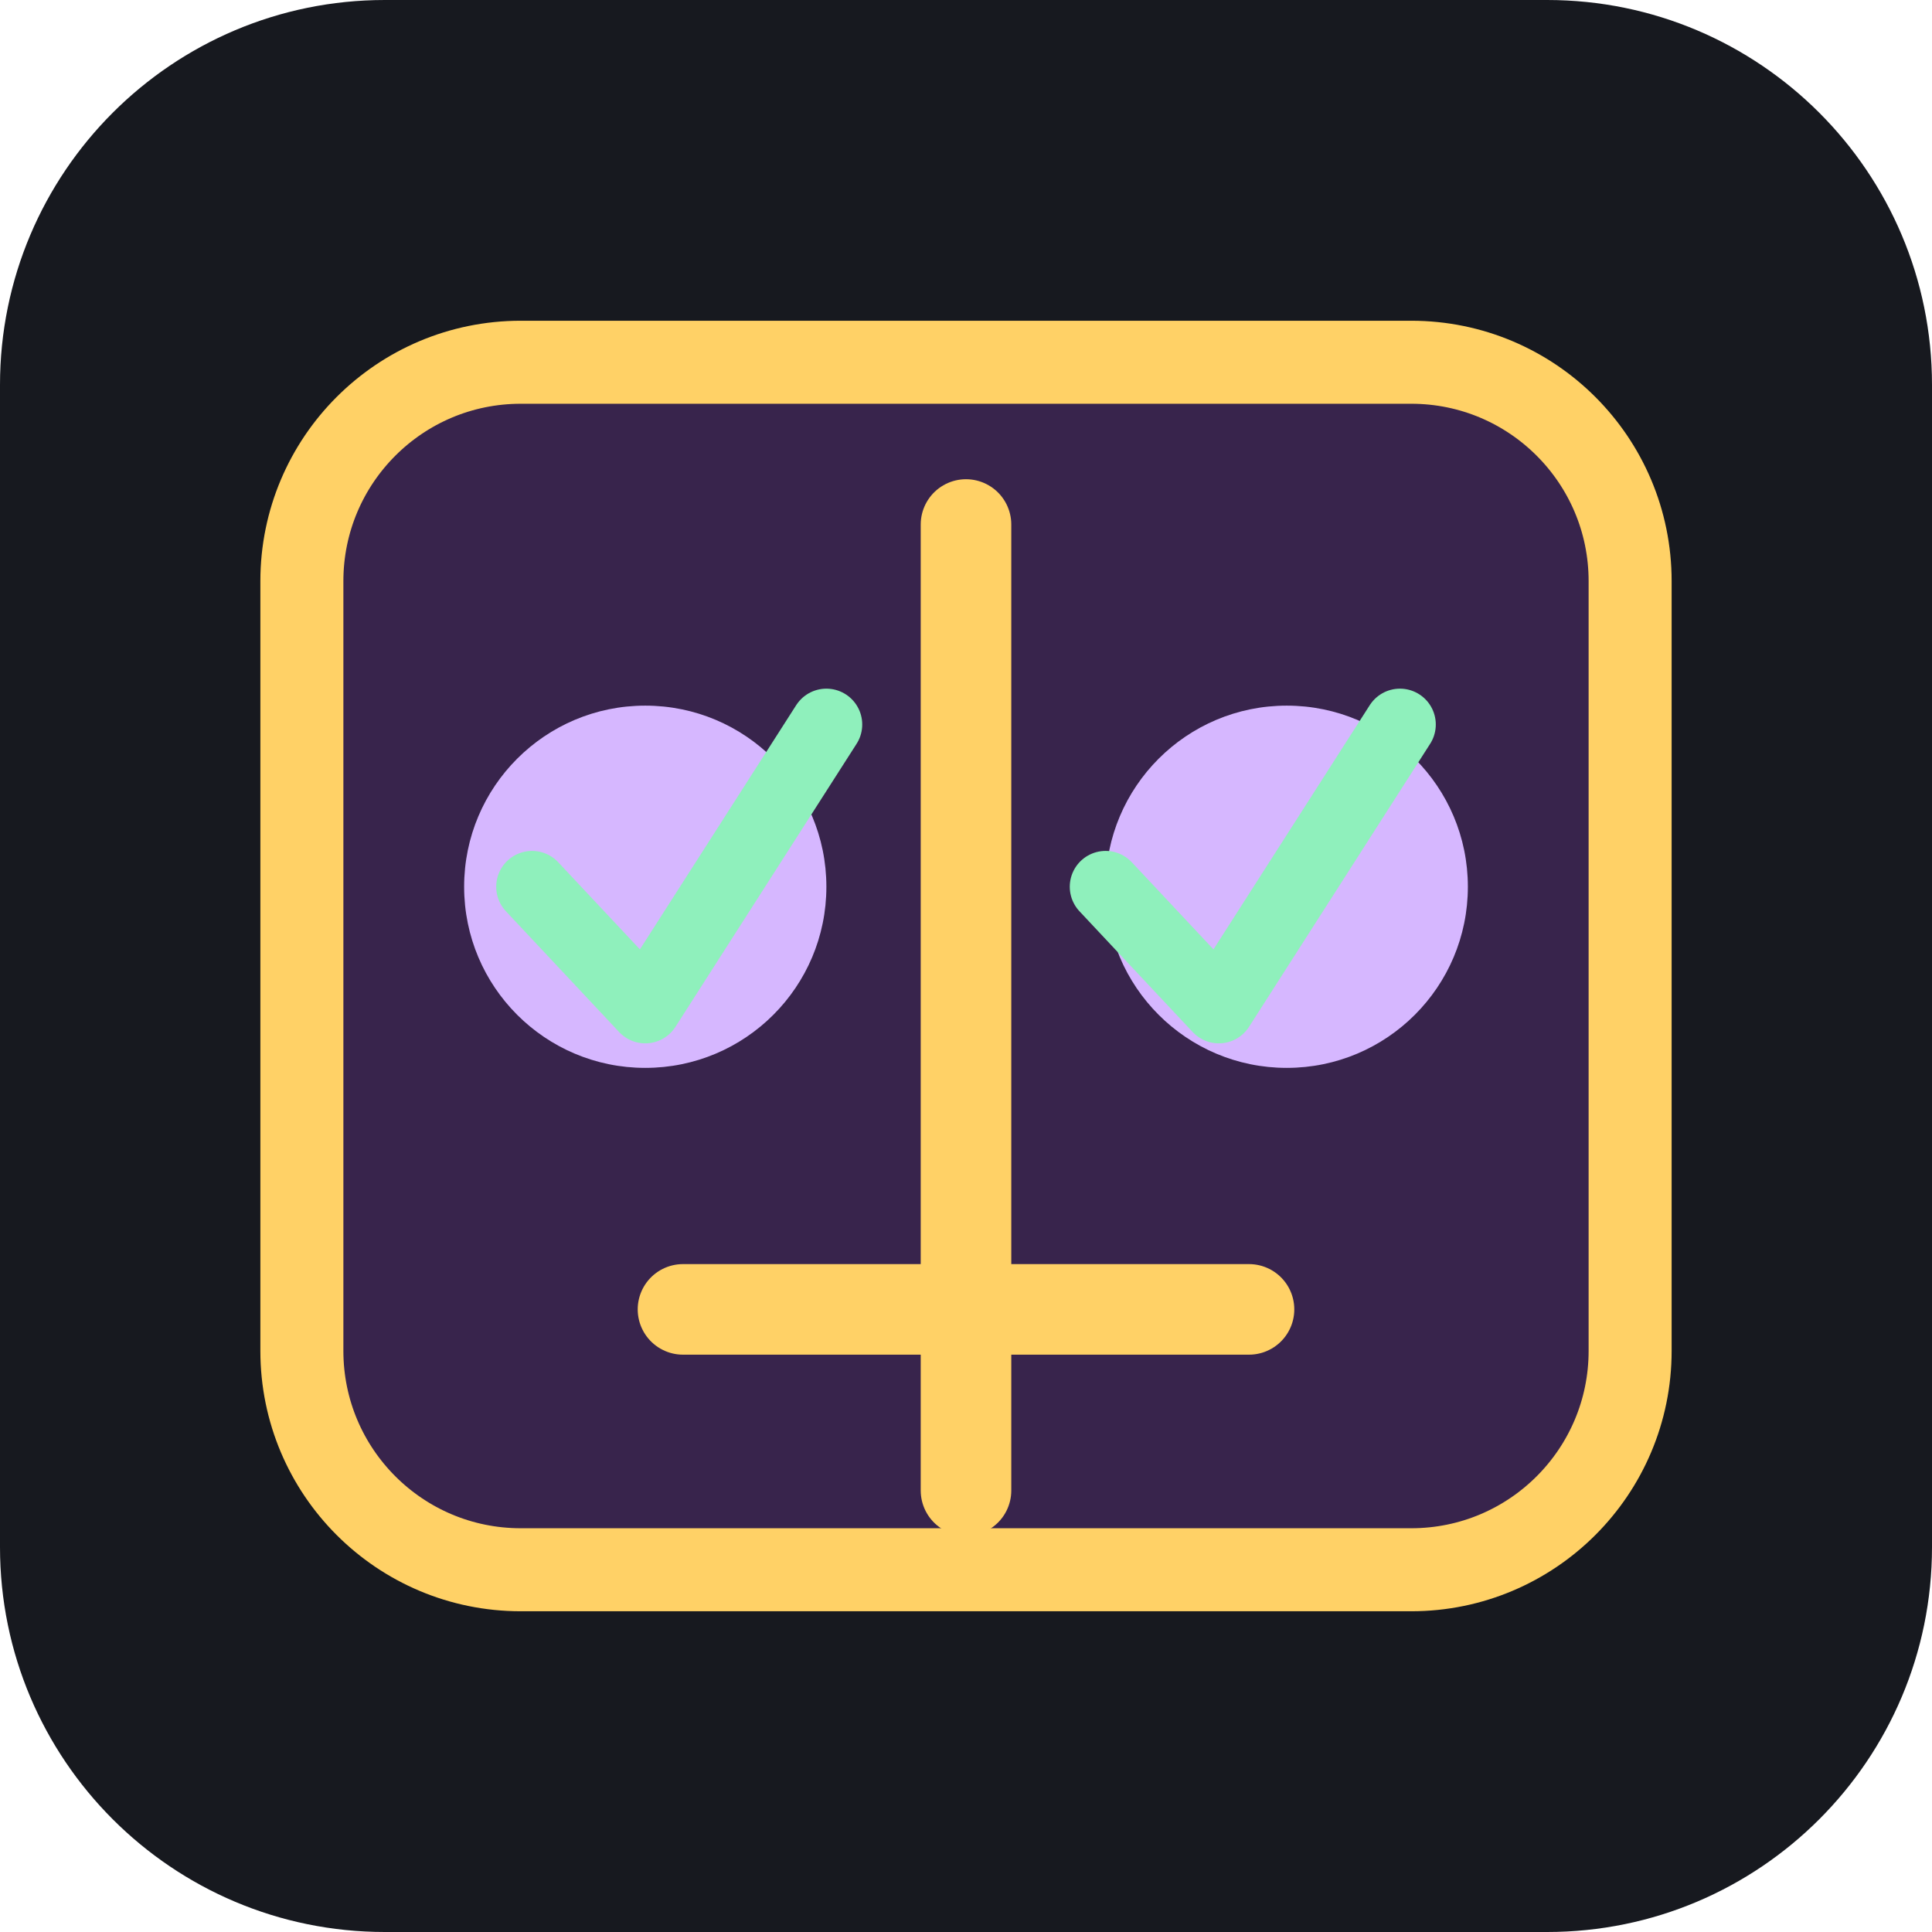
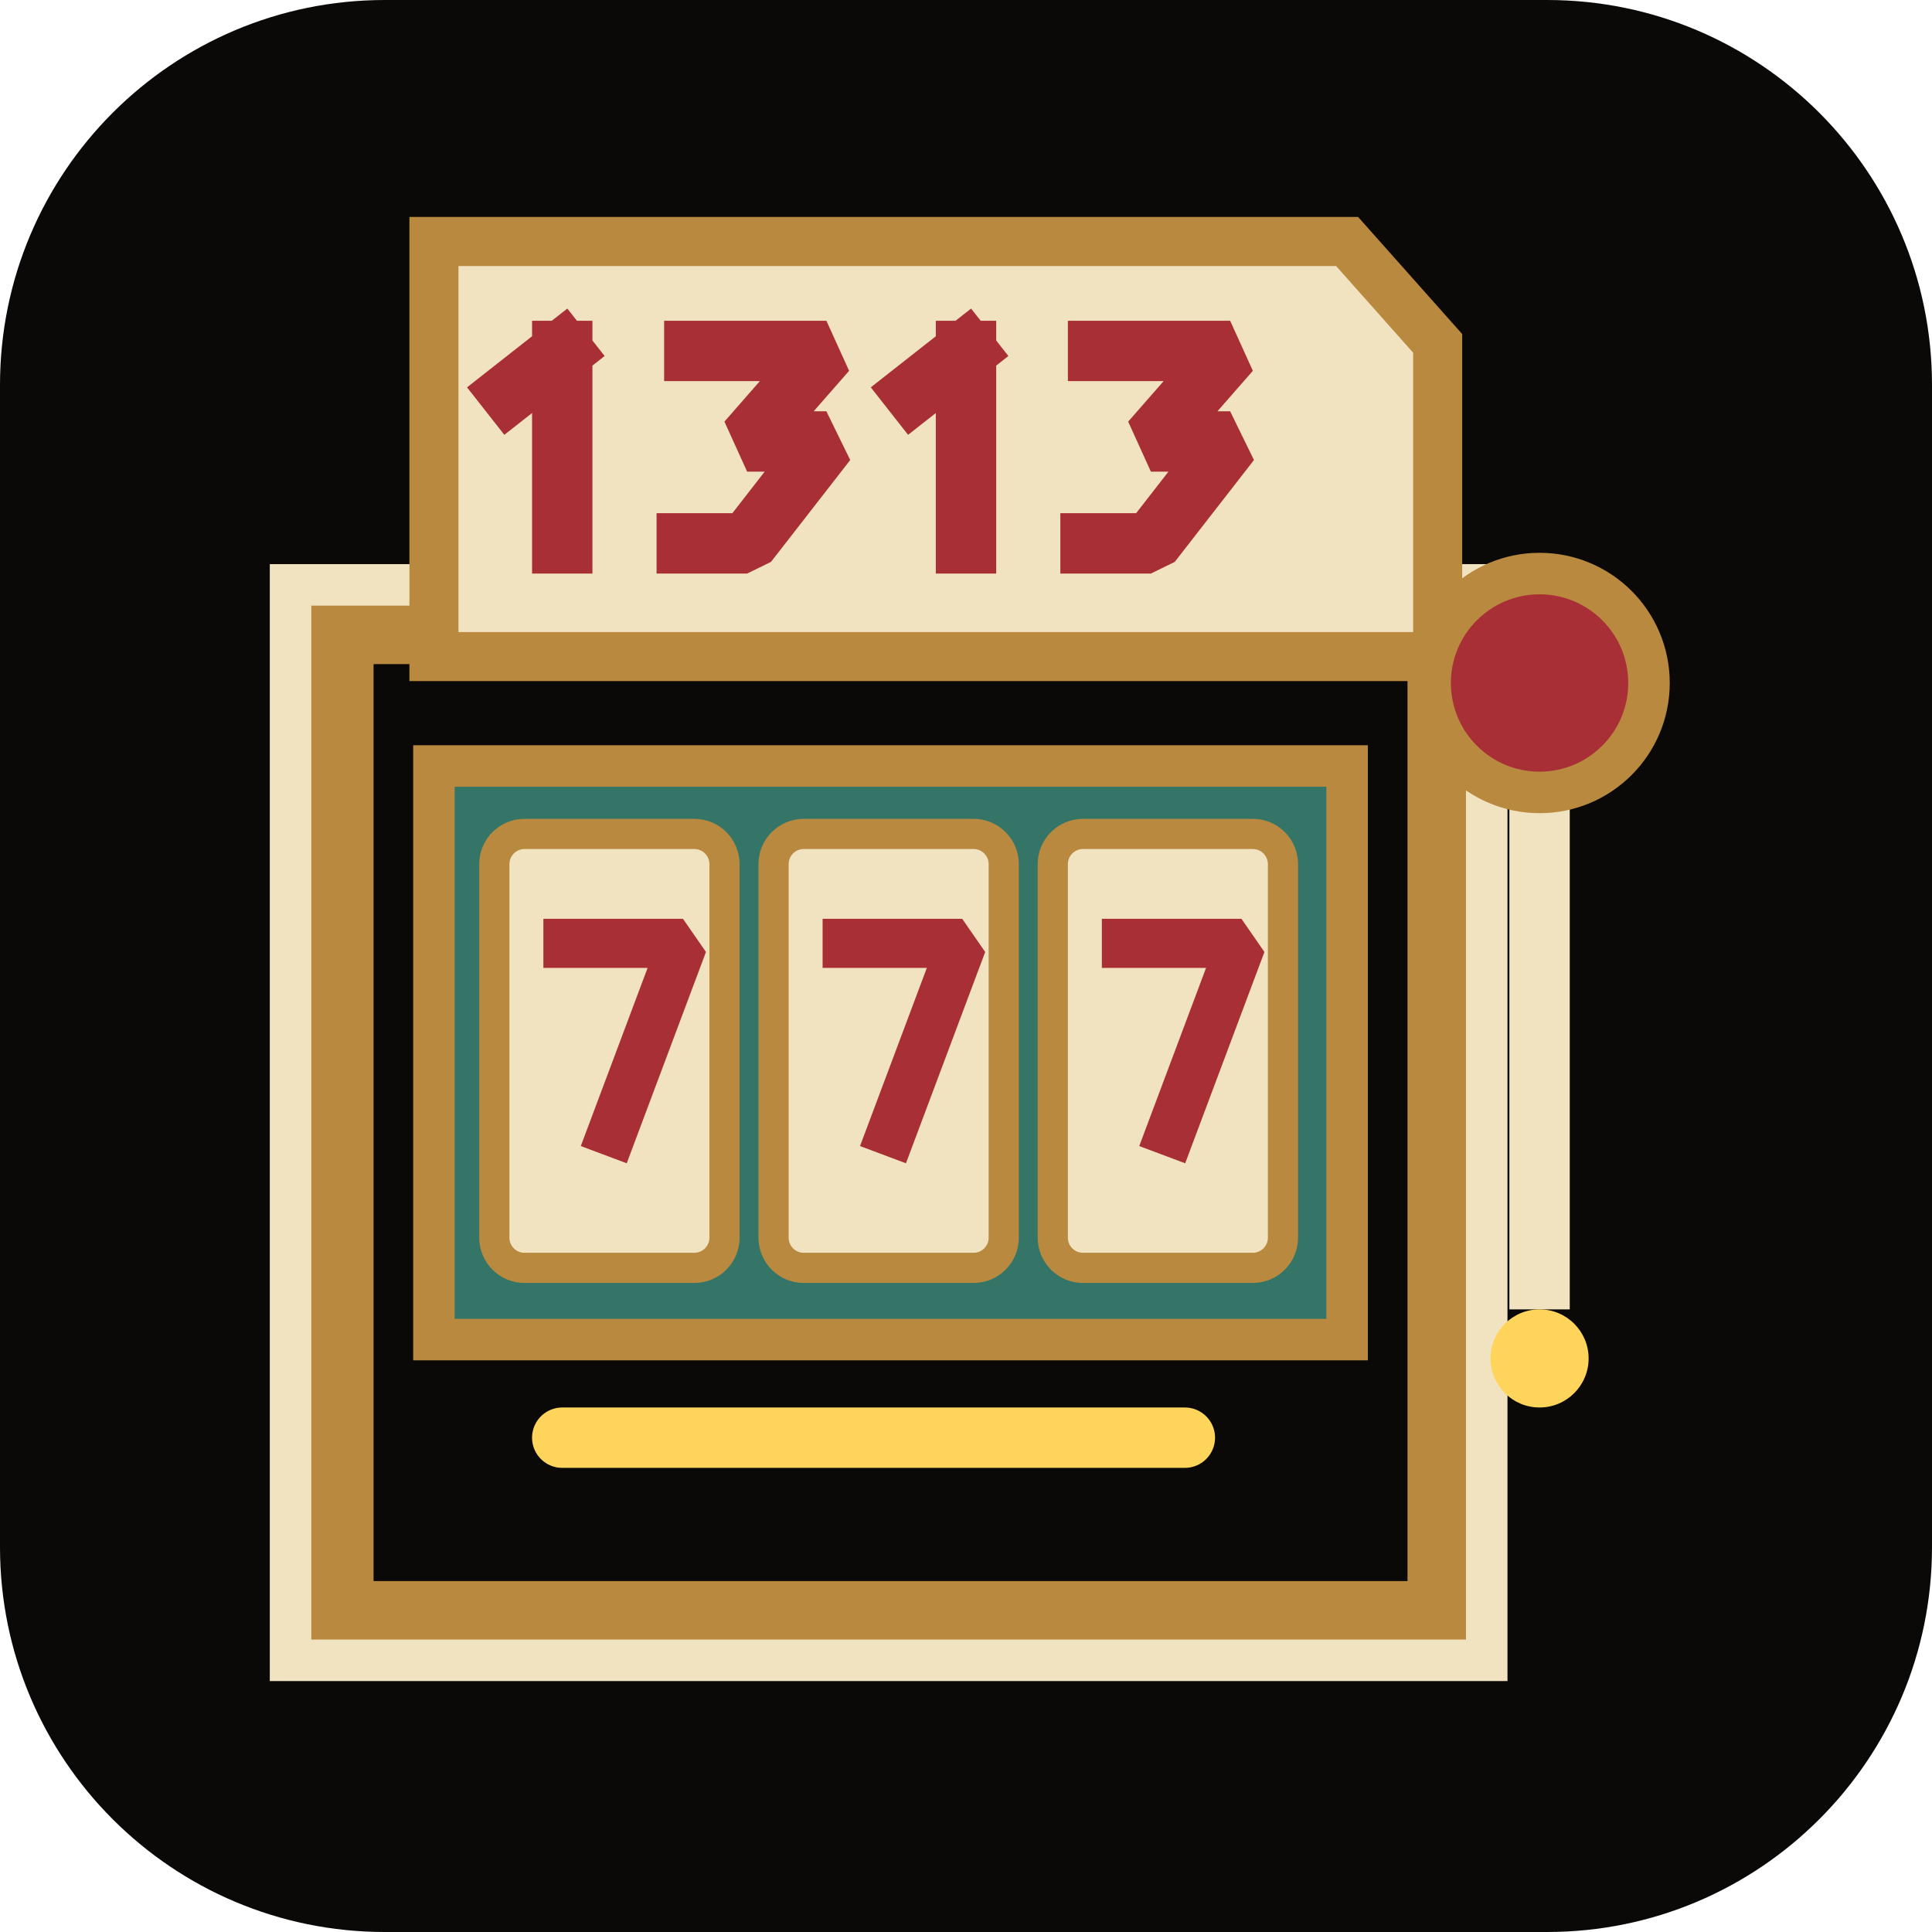
- <svg xmlns="http://www.w3.org/2000/svg" width="512" height="512" viewBox="0 0 512 512" role="img" aria-label="午夜好运酒店图标">
-   <rect width="512" height="512" rx="102" fill="#17191f" />
-   <rect x="80" y="96" width="352" height="320" rx="58" fill="#38244c" stroke="#ffd166" stroke-width="22" />
-   <circle cx="171" cy="235" r="48" fill="#d6b7ff" />
-   <circle cx="341" cy="235" r="48" fill="#d6b7ff" />
-   <path d="M181 347h150M256 139v256" stroke="#ffd166" stroke-width="24" stroke-linecap="round" />
-   <path d="m141 235 30 32 48-75m74 43 30 32 48-75" fill="none" stroke="#8ff0bc" stroke-width="19" stroke-linecap="round" stroke-linejoin="round" />
+ <svg xmlns="http://www.w3.org/2000/svg" width="512" height="512" viewBox="0 0 512 512" role="img" aria-label="午夜好运酒店 1313 房老虎机图标">
+   <rect width="512" height="512" rx="102" fill="#0B0908" />
+   <path d="M77 155h317v285H77z" fill="#B8893E" stroke="#F2E3C0" stroke-width="11" />
+   <path d="M99 176h274v243H99z" fill="#0B0908" />
+   <path d="M115 64h242l24 27v83H115z" fill="#F2E3C0" stroke="#B8893E" stroke-width="13" />
+   <g fill="none" stroke="#A92F36" stroke-width="16" stroke-linecap="square" stroke-linejoin="bevel">
+     <path d="M149 93v51m-14-40 14-11" />
+     <path d="M184 93h35l-21 24h21l-21 27h-16" />
+     <path d="M256 93v51m-14-40 14-11" />
+     <path d="M291 93h35l-21 24h21l-21 27h-16" />
+   </g>
+   <path d="M115 203h242v152H115z" fill="#347568" stroke="#B8893E" stroke-width="11" />
+   <g fill="#F2E3C0" stroke="#B8893E" stroke-width="8">
+     <rect x="131" y="221" width="61" height="115" rx="8" />
+     <rect x="205" y="221" width="61" height="115" rx="8" />
+     <rect x="279" y="221" width="61" height="115" rx="8" />
+   </g>
+   <g fill="none" stroke="#A92F36" stroke-width="13" stroke-linejoin="bevel">
+     <path d="M144 250h37l-21 56" />
+     <path d="M218 250h37l-21 56" />
+     <path d="M292 250h37l-21 56" />
+   </g>
+   <path d="M149 381h165" stroke="#FFD45A" stroke-width="16" stroke-linecap="round" />
+   <path d="M408 192v155" stroke="#F2E3C0" stroke-width="16" />
+   <circle cx="408" cy="181" r="29" fill="#A92F36" stroke="#B8893E" stroke-width="11" />
+   <circle cx="408" cy="360" r="13" fill="#FFD45A" />
</svg>
